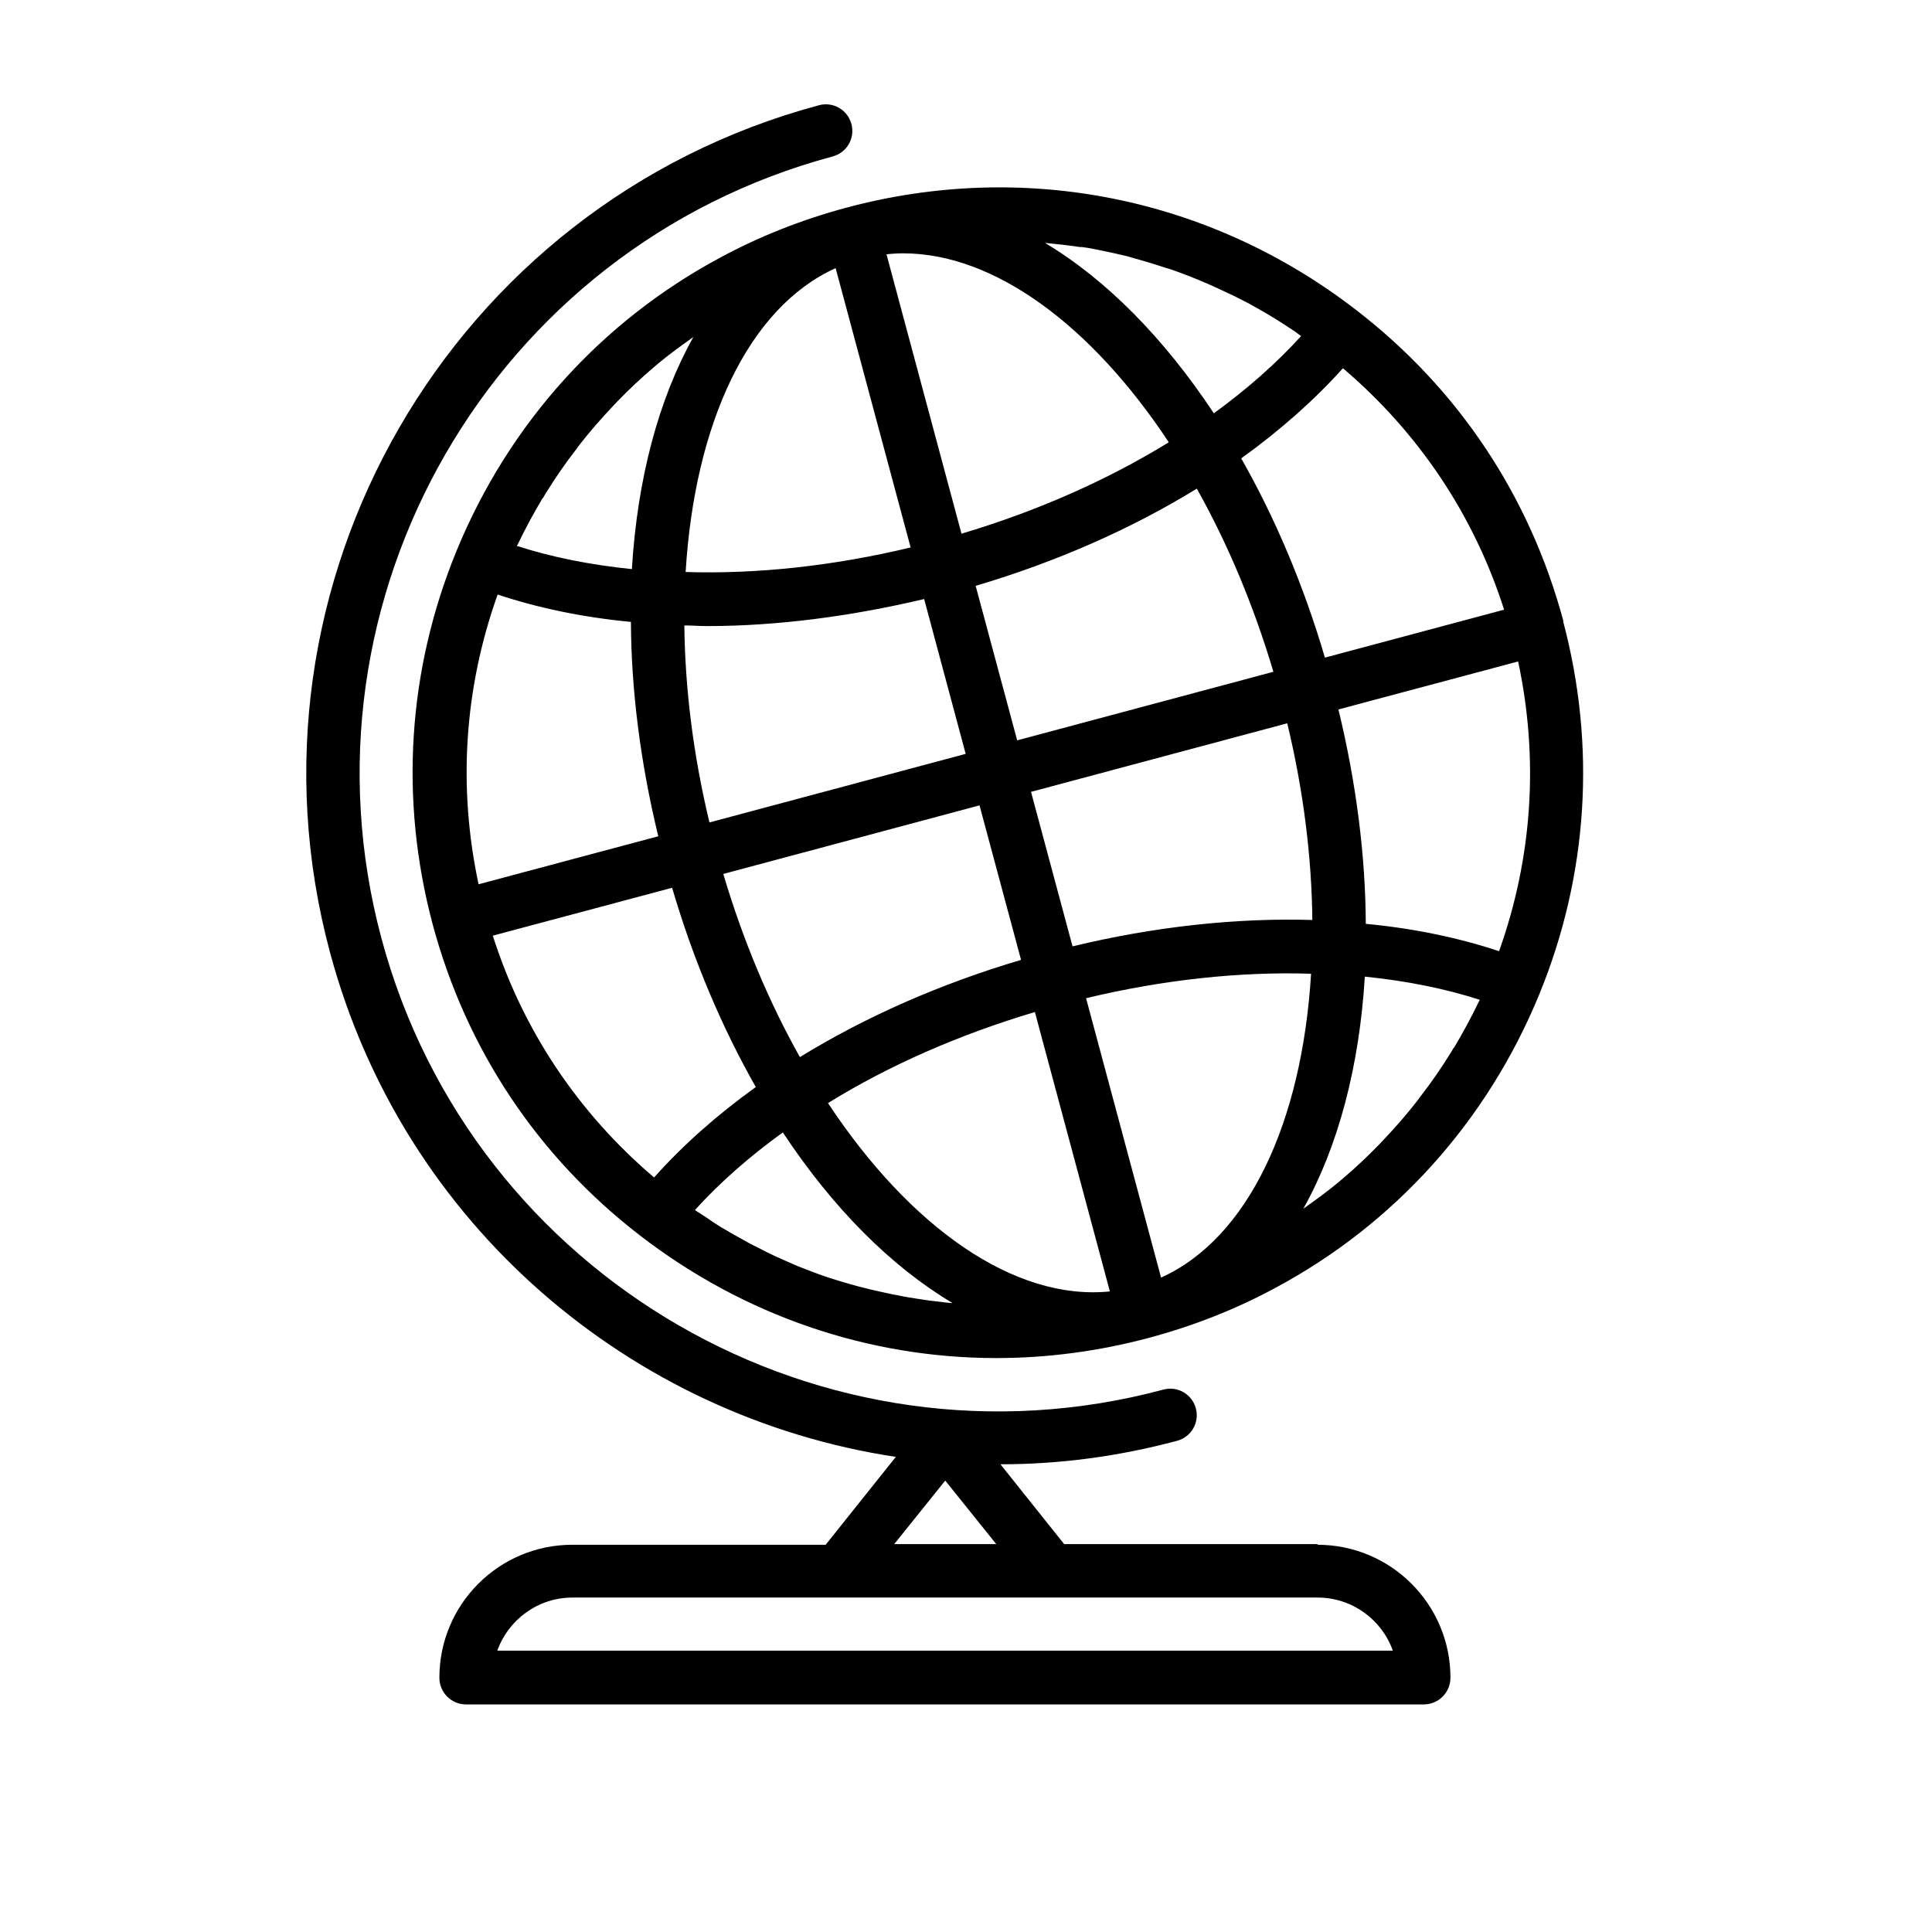
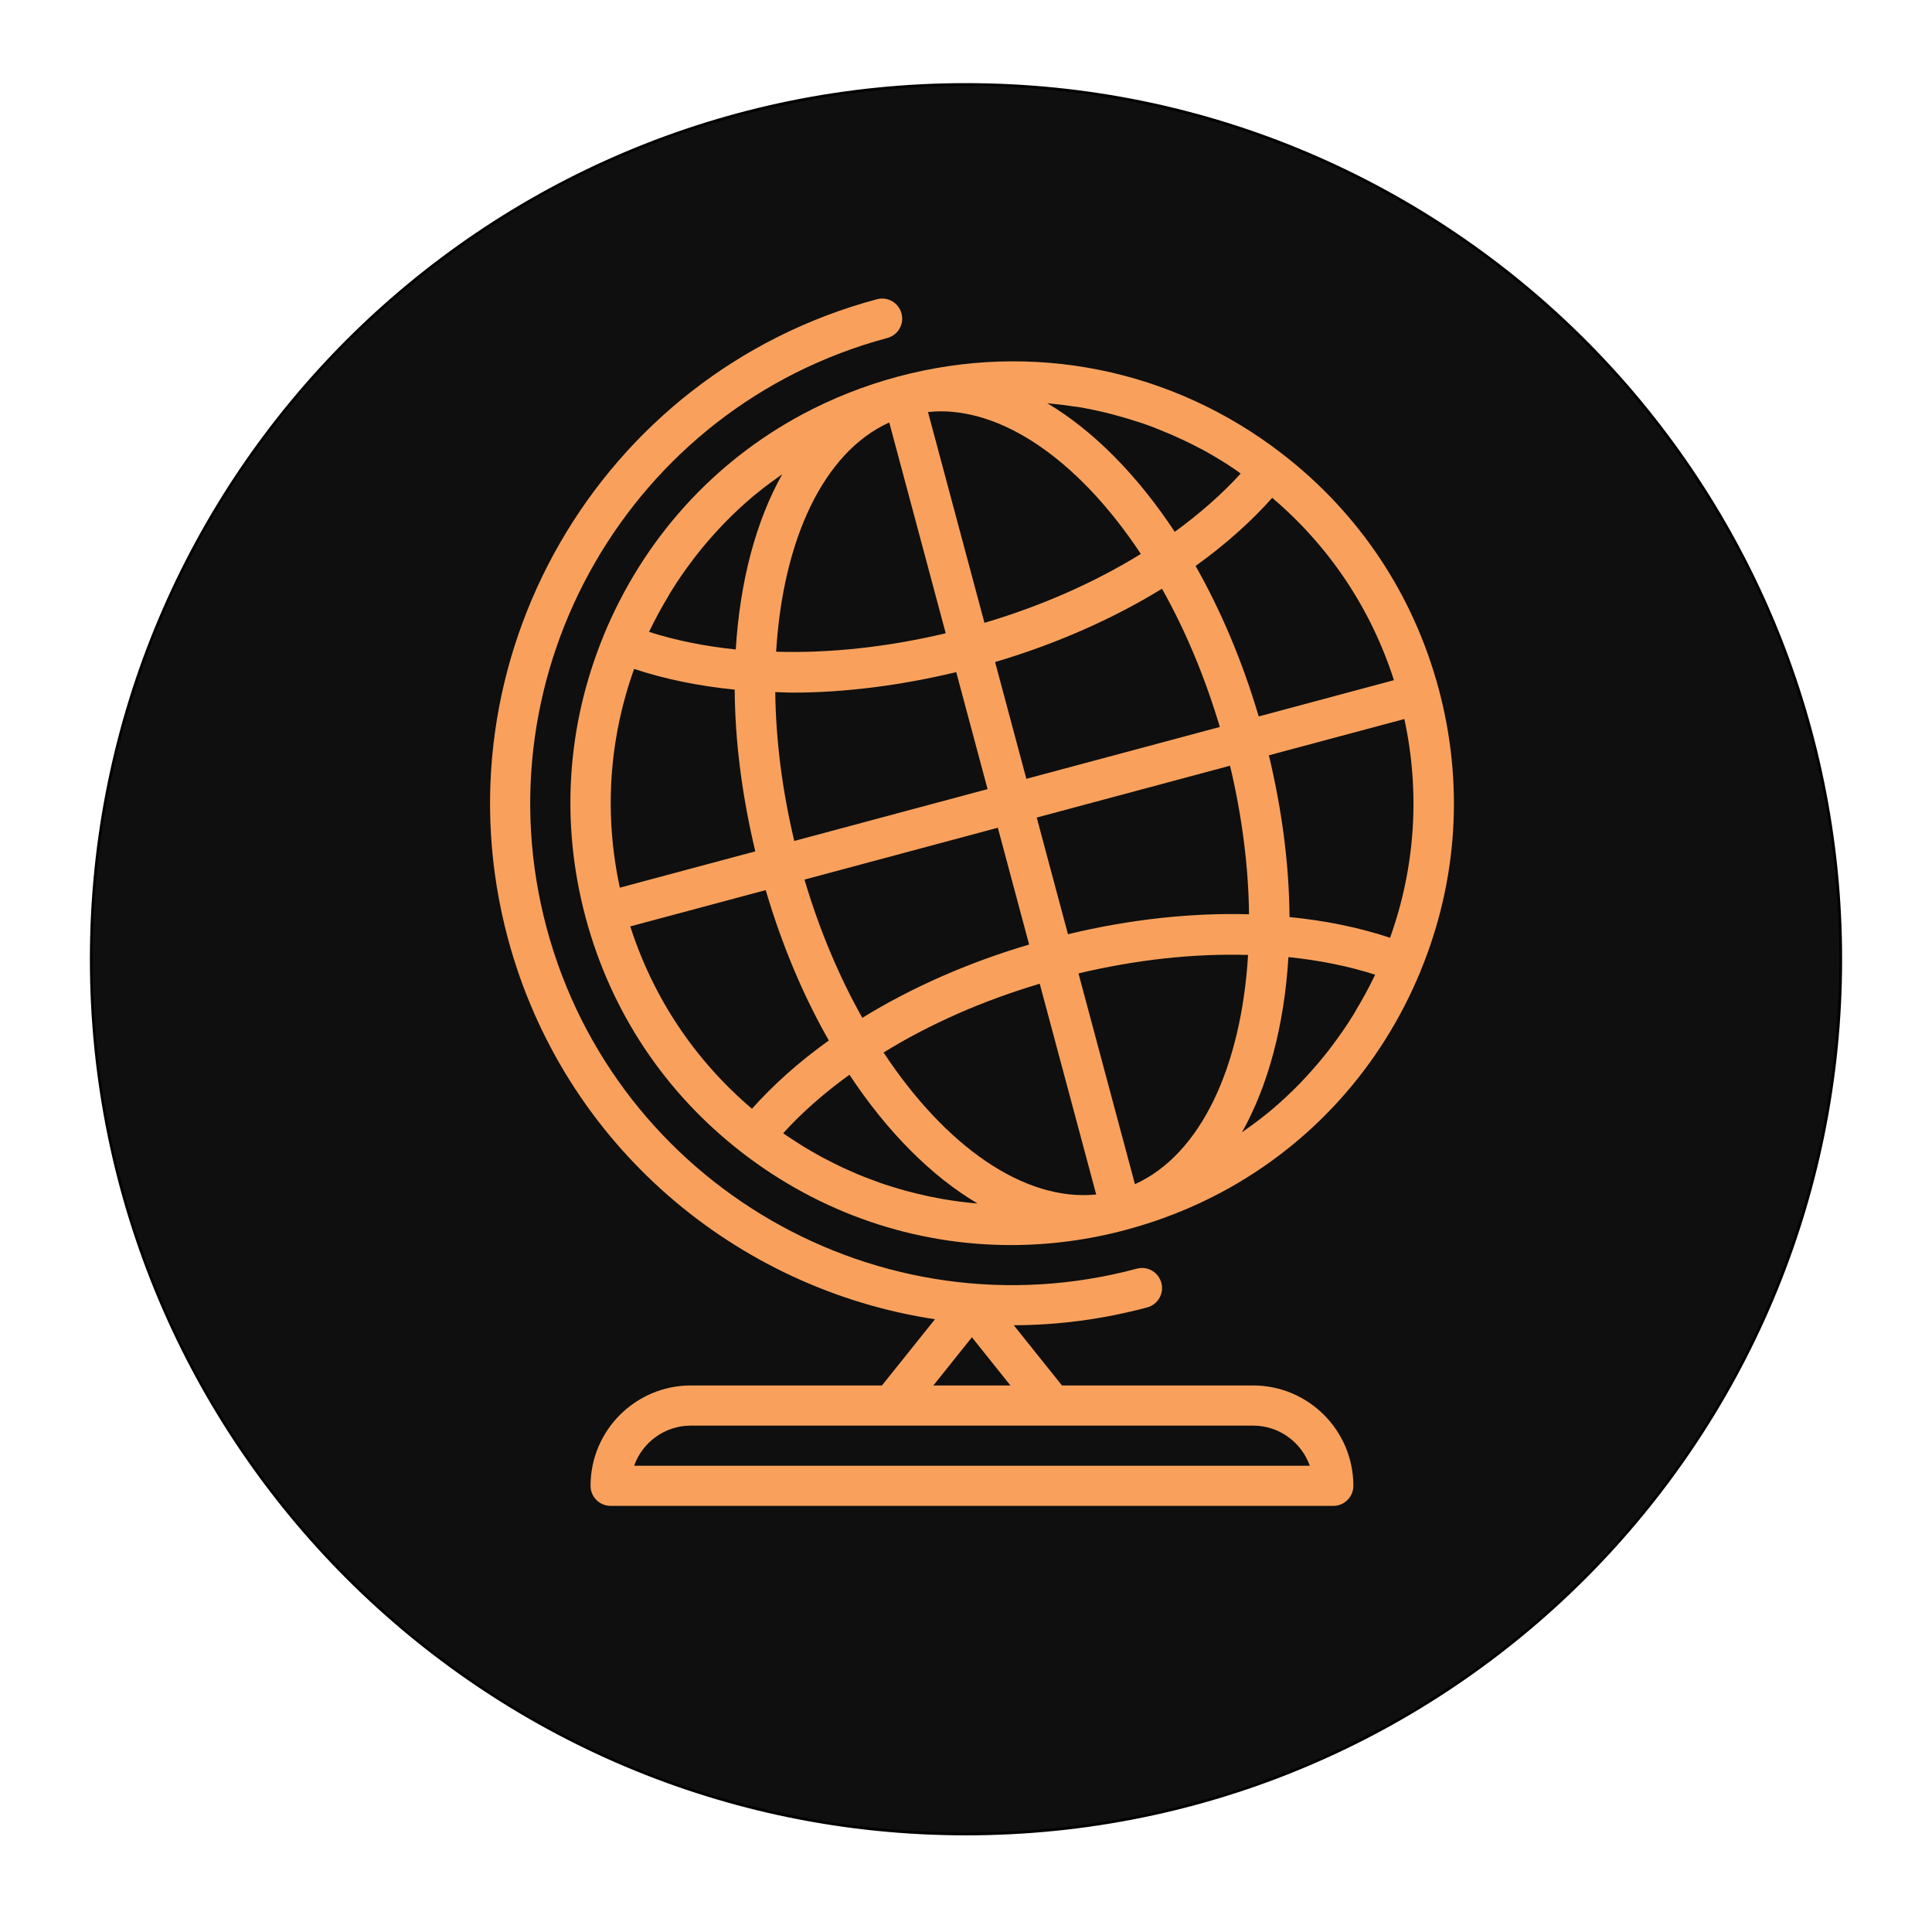
- <svg xmlns="http://www.w3.org/2000/svg" id="Layer_1" version="1.1" viewBox="0 0 60.02 60.02">
+ <svg xmlns="http://www.w3.org/2000/svg" id="Layer_1" version="1.1" viewBox="0 0 180 180">
  <defs>
    <style>
      .st0 {
        fill: none;
      }
+ 
+       .st1 {
+         fill: #0f0f0f;
+         stroke: #000000;
+         stroke-miterlimit: 10;
+         stroke-width: .25px;
+       }
+ 
+       .st2 {
+         fill: #f9a15c;
+       }
+ 
+             svg:hover .st2 {
+         fill: #ffc894;
+       }
    </style>
  </defs>
-   <circle class="st0" cx="30.01" cy="30.01" r="30.01" />
+   <circle class="st0" cx="-110" cy="89.37" r="81.5" />
+   <circle class="st1" cx="90" cy="89.37" r="81.5" />
  <g id="Globe">
    <g>
-       <path d="M48.57,19.3c-1.04-3.88-3.26-7.22-6.44-9.67-4.53-3.5-10.3-4.66-15.83-3.18-1.38.37-2.7.89-3.92,1.55-3.68,1.97-6.57,5.15-8.2,9.12,0,0,0,0,0,0-1.52,3.71-1.77,7.72-.74,11.59,1.04,3.88,3.26,7.22,6.44,9.67,3.24,2.5,7.11,3.81,11.07,3.81,1.58,0,3.18-.21,4.75-.63,1.38-.37,2.7-.89,3.92-1.55,3.68-1.97,6.57-5.15,8.2-9.12,0,0,0,0,0,0,1.52-3.71,1.77-7.72.74-11.59ZM45.16,32.55c-.03.06-.07.12-.1.17-.28.45-.58.89-.9,1.3-.05.06-.09.13-.14.19-.32.41-.66.8-1.01,1.17-.06.06-.11.12-.17.18-.36.37-.73.72-1.12,1.05-.06.05-.13.11-.19.16-.34.28-.69.53-1.04.78,1.08-1.93,1.74-4.41,1.91-7.21,1.28.13,2.49.37,3.57.72,0,.01,0,.02-.02.04-.24.5-.5.98-.78,1.45ZM28.85,40.4c-.13-.02-.26-.04-.4-.06-.17-.03-.34-.05-.51-.09-.13-.02-.27-.05-.4-.08-.17-.04-.33-.07-.49-.11-.13-.03-.27-.07-.4-.1-.16-.04-.32-.09-.49-.14-.13-.04-.26-.08-.39-.12-.16-.05-.32-.11-.48-.17-.13-.05-.26-.1-.39-.15-.16-.06-.31-.13-.47-.2-.13-.06-.25-.11-.38-.17-.15-.07-.31-.15-.46-.23-.12-.06-.25-.12-.37-.19-.15-.08-.3-.17-.45-.25-.12-.07-.24-.14-.36-.21-.15-.09-.3-.19-.44-.29-.11-.07-.23-.15-.34-.22-.01,0-.03-.02-.04-.03.76-.84,1.69-1.66,2.73-2.41,1.55,2.35,3.37,4.17,5.27,5.3-.08,0-.16-.01-.24-.02-.17-.02-.35-.04-.52-.06ZM14.87,27.48c-.65-3.02-.45-6.1.59-9.01,1.26.42,2.66.71,4.14.85.01,2.1.29,4.35.85,6.66l-5.58,1.49ZM16.87,15.47c.03-.06.07-.12.1-.17.28-.45.58-.89.9-1.3.05-.06.09-.13.14-.19.32-.41.66-.8,1.01-1.17.06-.06.11-.12.17-.18.36-.37.73-.72,1.12-1.05.06-.05.13-.11.19-.16.34-.28.69-.53,1.04-.78-1.08,1.93-1.74,4.41-1.91,7.21-1.28-.13-2.49-.37-3.57-.72,0-.01,0-.02.02-.04.24-.5.5-.98.78-1.45ZM33.58,7.67c.07.01.14.02.21.03.38.07.76.15,1.14.24.1.02.19.05.29.08.33.09.66.19.99.3.06.02.11.03.17.05.37.13.73.27,1.1.43.09.04.18.08.27.12.33.15.65.3.97.47.04.02.09.04.13.07.35.19.69.39,1.03.61.09.06.17.11.26.17.1.06.19.14.28.2-.76.84-1.68,1.65-2.71,2.4-1.55-2.34-3.35-4.16-5.24-5.29.04,0,.08,0,.12.01.33.03.67.07,1,.12ZM47.16,20.54c.65,3.02.45,6.1-.59,9.01-1.26-.42-2.66-.71-4.14-.85-.01-2.1-.29-4.35-.85-6.66l5.58-1.49ZM25.72,34.27c1.89-1.17,4.08-2.13,6.43-2.83l2.33,8.68c-2.97.3-6.21-2-8.75-5.84ZM40.77,28.58c-2.38-.07-4.93.21-7.45.82l-1.29-4.8,7.96-2.13c.51,2.12.76,4.18.78,6.12ZM40.73,30.25c-.28,4.6-1.94,8.21-4.66,9.44l-2.33-8.68c2.38-.57,4.76-.83,6.98-.76ZM31.6,23l-1.29-4.8c2.5-.74,4.84-1.77,6.87-3.02.95,1.69,1.76,3.61,2.38,5.69l-7.96,2.13ZM27.55,7.9c.17-.02.34-.03.51-.03,2.83,0,5.85,2.24,8.25,5.87-1.9,1.17-4.09,2.14-6.44,2.84l-2.33-8.68ZM28.28,17.01c-2.38.57-4.76.83-6.98.76.28-4.6,1.94-8.21,4.66-9.44l2.33,8.68ZM21.26,19.43c.23,0,.46.02.7.02,2.17,0,4.47-.3,6.75-.84l1.29,4.81-7.96,2.13c-.51-2.12-.76-4.19-.78-6.13ZM30.43,25.02l1.29,4.8c-2.5.74-4.84,1.77-6.87,3.02-.95-1.69-1.76-3.6-2.38-5.69l7.96-2.13ZM46.73,18.94l-5.57,1.49c-.67-2.28-1.56-4.36-2.6-6.19,1.21-.87,2.28-1.82,3.16-2.8,2.35,2,4.07,4.56,5.01,7.51ZM15.3,29.07l5.58-1.49c.67,2.28,1.56,4.36,2.6,6.19-1.21.87-2.28,1.82-3.16,2.81-2.35-2-4.07-4.56-5.01-7.51Z" />
-       <path d="M40.93,47.97h-7.87l-1.98-2.48c1.82,0,3.66-.24,5.49-.73.44-.12.7-.57.58-1.01s-.57-.7-1.01-.58c-10.56,2.83-21.46-3.46-24.29-14.02-2.83-10.56,3.46-21.46,14.02-24.29.44-.12.7-.57.58-1.01-.12-.44-.57-.7-1.01-.58-11.44,3.07-18.26,14.87-15.19,26.31,2.28,8.5,9.38,14.44,17.58,15.68l-2.18,2.73h-7.87c-2.28,0-4.13,1.85-4.13,4.13,0,.46.37.83.83.83h29.75c.46,0,.83-.37.83-.83,0-2.28-1.85-4.13-4.13-4.13ZM29.36,45.99l1.59,1.98h-3.17l1.59-1.98ZM15.45,51.28c.34-.96,1.26-1.65,2.34-1.65h23.14c1.08,0,2,.69,2.34,1.65H15.45Z" />
+       <path class="st2" d="M134.04,64.19c-2.35-8.78-7.39-16.35-14.57-21.9-10.25-7.93-23.31-10.55-35.82-7.2-3.13.84-6.1,2.02-8.87,3.5-8.32,4.45-14.86,11.65-18.55,20.64,0,0,0,0,0,.01-3.44,8.39-4.02,17.46-1.67,26.24,2.35,8.78,7.39,16.35,14.57,21.9,7.33,5.67,16.09,8.62,25.06,8.62,3.58,0,7.19-.47,10.76-1.43,3.13-.84,6.1-2.02,8.87-3.5,8.32-4.45,14.86-11.65,18.55-20.64,0,0,0,0,0-.01,3.44-8.39,4.02-17.46,1.67-26.24ZM126.31,94.17c-.08.13-.15.26-.23.39-.63,1.02-1.31,2-2.03,2.95-.11.14-.21.28-.32.42-.72.92-1.49,1.81-2.29,2.66-.13.14-.26.27-.39.41-.81.83-1.66,1.62-2.54,2.37-.14.12-.29.24-.44.36-.76.62-1.56,1.2-2.36,1.77,2.45-4.37,3.94-9.97,4.33-16.33,2.89.3,5.63.85,8.08,1.64-.01.03-.02.05-.04.08-.54,1.13-1.13,2.21-1.77,3.27ZM89.39,111.95c-.3-.04-.6-.08-.9-.13-.38-.06-.77-.12-1.15-.2-.3-.06-.6-.12-.9-.18-.37-.08-.75-.17-1.12-.26-.3-.07-.6-.15-.9-.23-.37-.1-.74-.21-1.1-.32-.3-.09-.59-.18-.89-.28-.36-.12-.72-.25-1.08-.39-.29-.11-.59-.22-.88-.33-.36-.14-.71-.29-1.06-.45-.29-.13-.57-.25-.86-.38-.35-.16-.69-.34-1.04-.51-.28-.14-.56-.28-.84-.43-.34-.18-.68-.38-1.01-.57-.27-.16-.55-.31-.82-.48-.34-.21-.67-.43-1.01-.65-.26-.17-.52-.33-.77-.51-.03-.02-.06-.04-.09-.07,1.72-1.91,3.82-3.75,6.17-5.45,3.52,5.32,7.62,9.44,11.94,12-.18-.01-.36-.03-.54-.05-.39-.04-.78-.08-1.17-.13ZM57.75,82.7c-1.48-6.83-1.02-13.81,1.33-20.38,2.85.95,6.02,1.6,9.37,1.93.03,4.76.67,9.84,1.92,15.07l-12.62,3.38ZM62.28,55.51c.08-.13.15-.26.23-.39.63-1.02,1.31-2,2.03-2.95.11-.14.21-.28.32-.42.72-.92,1.49-1.81,2.29-2.66.13-.14.26-.27.39-.41.81-.83,1.66-1.62,2.54-2.37.14-.12.29-.24.44-.36.76-.62,1.56-1.2,2.36-1.77-2.45,4.37-3.94,9.97-4.33,16.33-2.89-.3-5.63-.85-8.08-1.64.01-.03.02-.05.04-.08.54-1.13,1.13-2.21,1.77-3.27ZM100.11,37.87c.16.02.31.04.47.07.87.15,1.72.33,2.58.54.22.05.43.11.65.17.76.2,1.5.42,2.25.67.13.04.26.08.39.12.84.29,1.66.62,2.48.97.21.09.41.18.62.27.74.33,1.47.68,2.18,1.06.1.05.2.1.3.15.79.43,1.56.89,2.33,1.38.2.13.39.26.59.39.22.14.43.31.64.46-1.72,1.9-3.81,3.73-6.14,5.43-3.5-5.3-7.58-9.42-11.87-11.98.09,0,.19.02.28.03.76.07,1.51.16,2.26.28ZM130.84,66.99c1.48,6.83,1.02,13.81-1.33,20.38-2.85-.95-6.02-1.6-9.37-1.93-.03-4.76-.67-9.84-1.92-15.07l12.62-3.38ZM82.32,98.06c4.29-2.65,9.24-4.83,14.55-6.41l5.26,19.64c-6.73.67-14.06-4.52-19.81-13.23ZM116.37,85.18c-5.38-.15-11.15.48-16.87,1.86l-2.91-10.87,18.01-4.83c1.14,4.79,1.72,9.47,1.77,13.85ZM116.28,88.97c-.63,10.41-4.39,18.57-10.54,21.36l-5.26-19.64c5.38-1.28,10.77-1.87,15.8-1.72ZM95.62,72.55l-2.91-10.87c5.65-1.67,10.96-4.01,15.55-6.83,2.15,3.82,3.98,8.16,5.39,12.88l-18.02,4.83ZM86.46,38.39c.39-.04.77-.07,1.16-.07,6.4,0,13.24,5.08,18.67,13.29-4.29,2.65-9.25,4.84-14.57,6.42l-5.26-19.64ZM88.11,59c-5.38,1.28-10.77,1.87-15.8,1.72.63-10.41,4.39-18.57,10.54-21.36l5.26,19.64ZM72.22,64.48c.53.01,1.05.05,1.59.05,4.92,0,10.12-.67,15.28-1.91l2.92,10.9-18.01,4.83c-1.14-4.79-1.72-9.48-1.77-13.86ZM92.97,77.13l2.91,10.87c-5.65,1.67-10.95,4-15.54,6.83-2.15-3.82-3.99-8.16-5.39-12.88l18.01-4.83ZM129.87,63.37l-12.6,3.38c-1.52-5.16-3.53-9.87-5.88-14.02,2.73-1.96,5.15-4.11,7.14-6.35,5.32,4.52,9.2,10.33,11.34,16.99ZM58.72,86.31l12.62-3.38c1.52,5.16,3.52,9.87,5.88,14.01-2.74,1.96-5.16,4.11-7.16,6.36-5.32-4.52-9.2-10.33-11.34-16.99Z" />
+       <path class="st2" d="M116.74,129.08h-17.8l-4.49-5.61c4.11-.01,8.28-.55,12.43-1.66,1-.27,1.59-1.29,1.32-2.29s-1.29-1.59-2.29-1.32c-23.91,6.41-48.57-7.83-54.98-31.74-6.4-23.91,7.84-48.57,31.74-54.97,1-.27,1.59-1.29,1.32-2.29-.27-1-1.29-1.59-2.29-1.32-25.9,6.94-41.32,33.66-34.38,59.55,5.16,19.24,21.24,32.68,39.79,35.48l-4.94,6.17h-17.8c-5.16,0-9.35,4.19-9.35,9.35,0,1.03.84,1.87,1.87,1.87h67.33c1.03,0,1.87-.84,1.87-1.87,0-5.16-4.19-9.35-9.35-9.35ZM90.55,124.59l3.59,4.49h-7.18l3.59-4.49ZM59.08,136.56c.77-2.18,2.85-3.74,5.29-3.74h52.37c2.44,0,4.52,1.56,5.29,3.74h-62.95Z" />
    </g>
  </g>
</svg>
